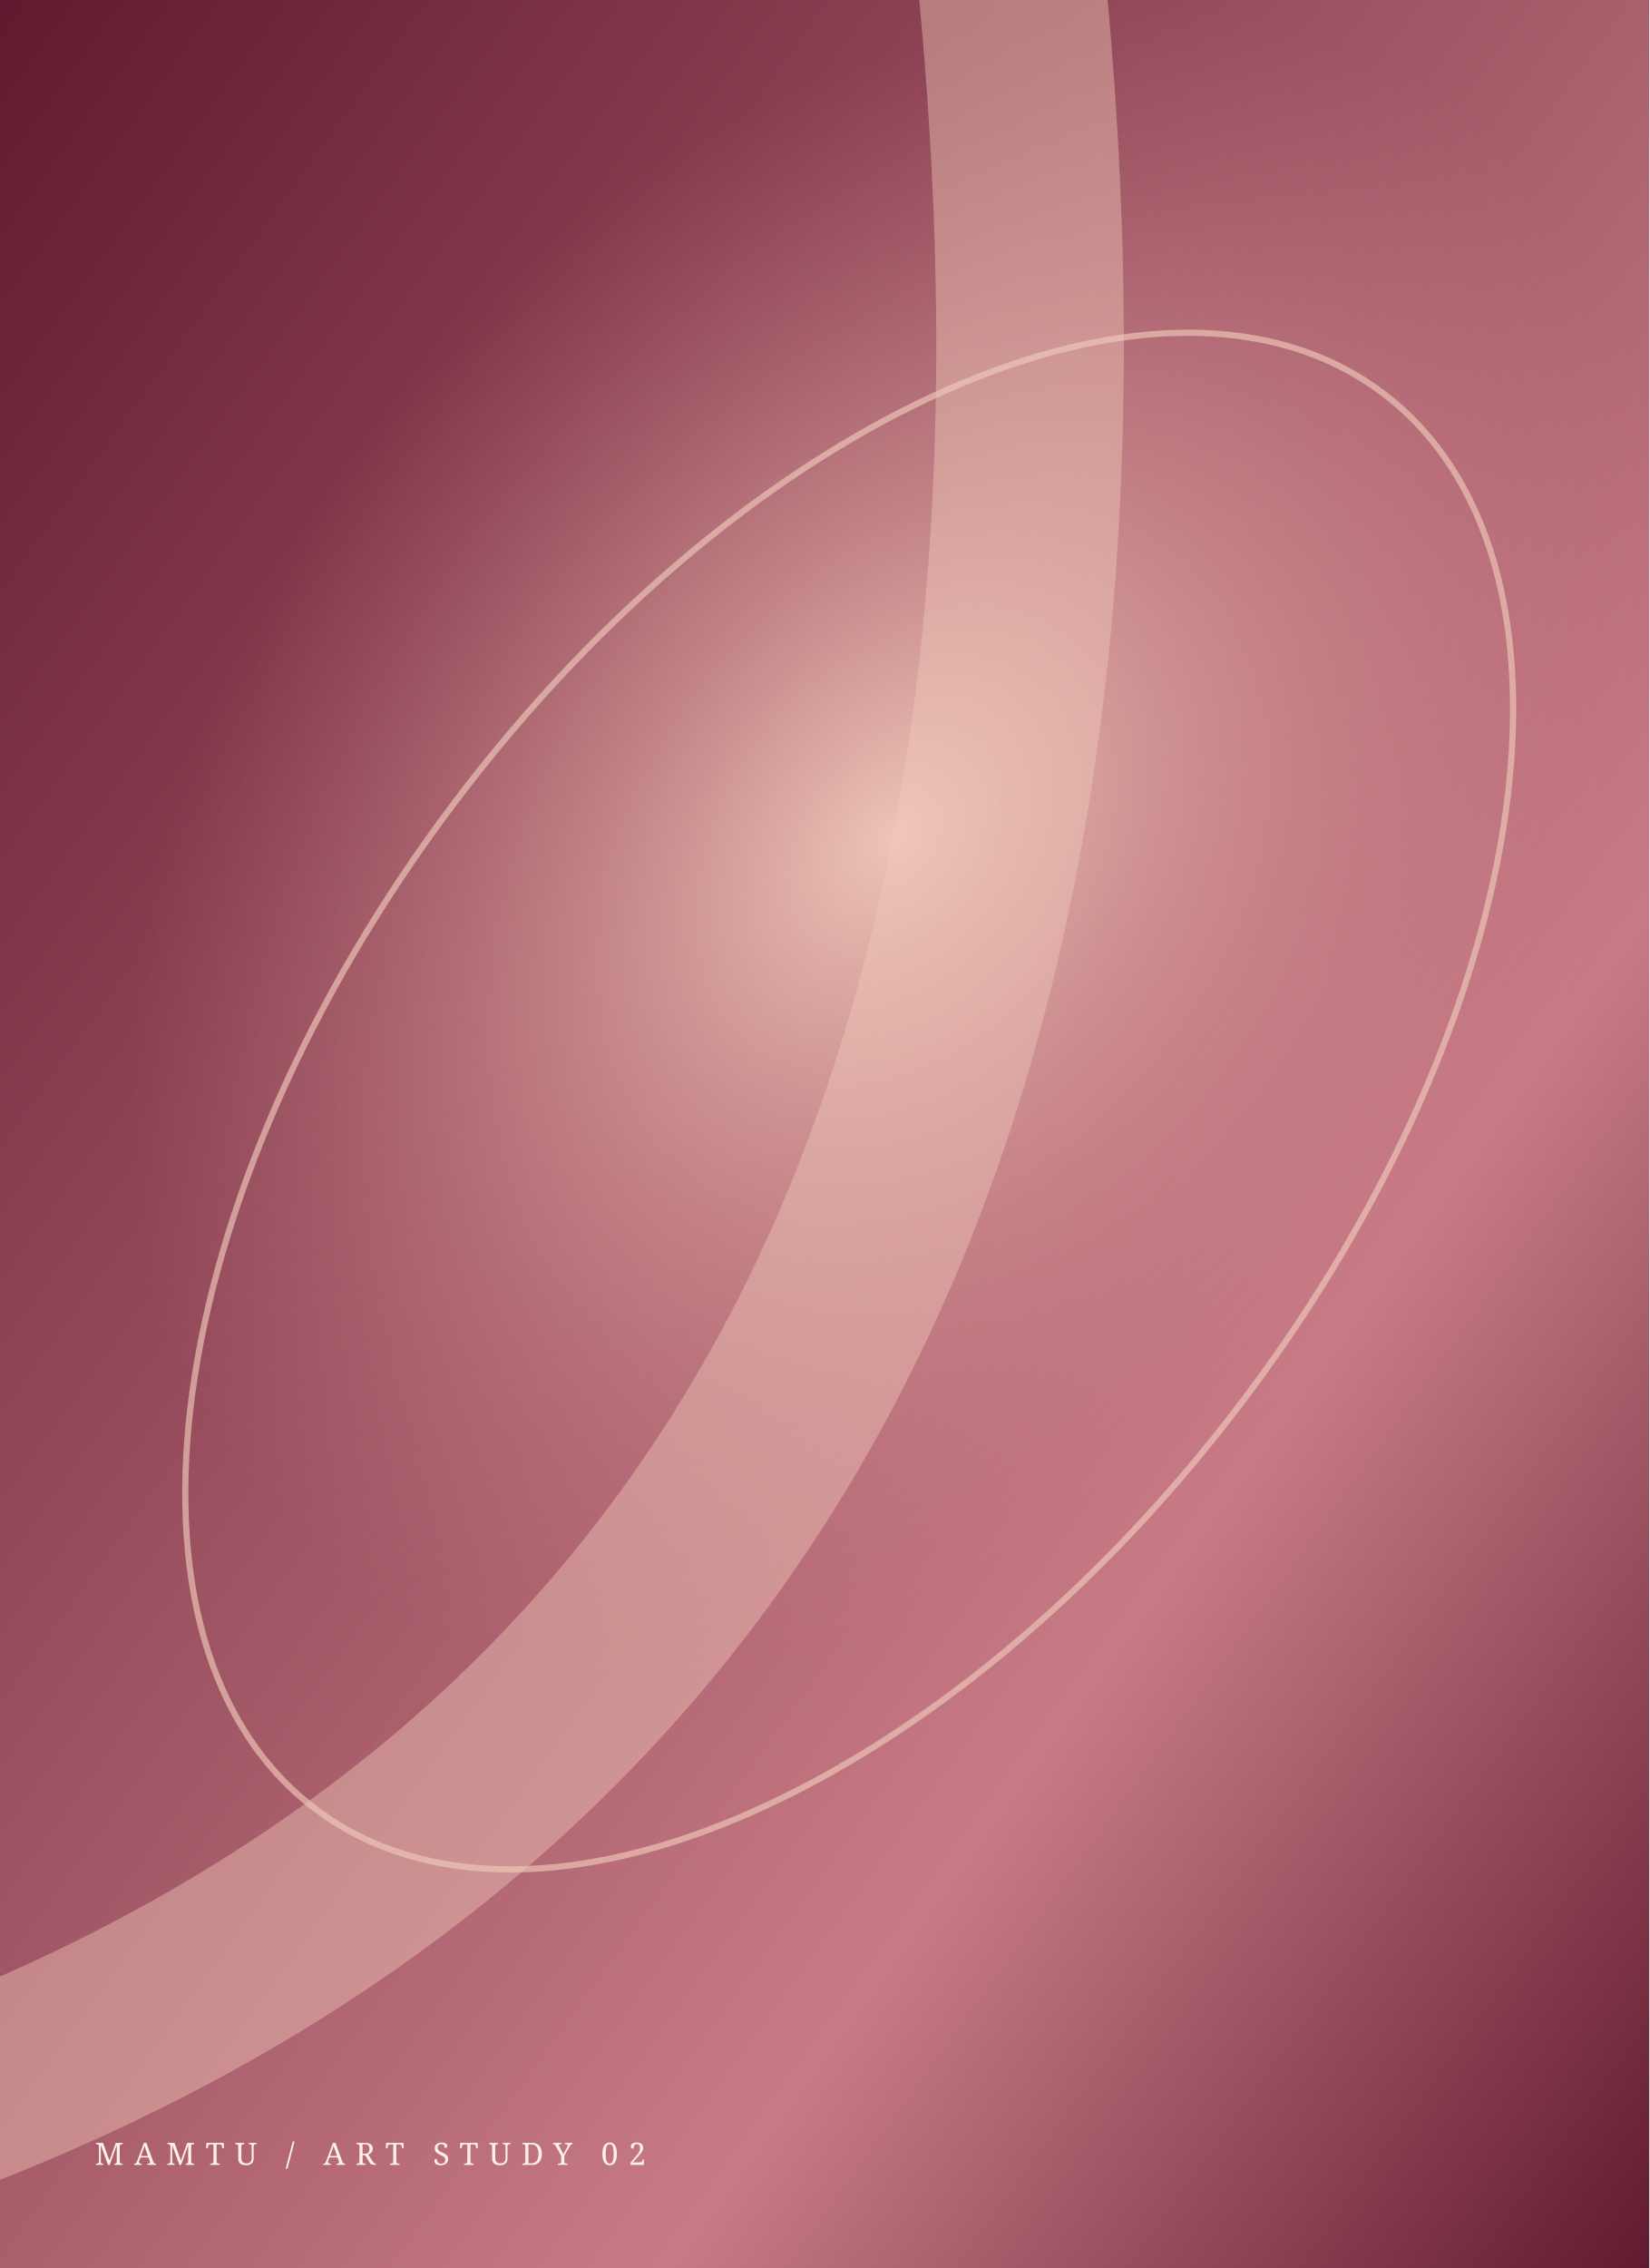
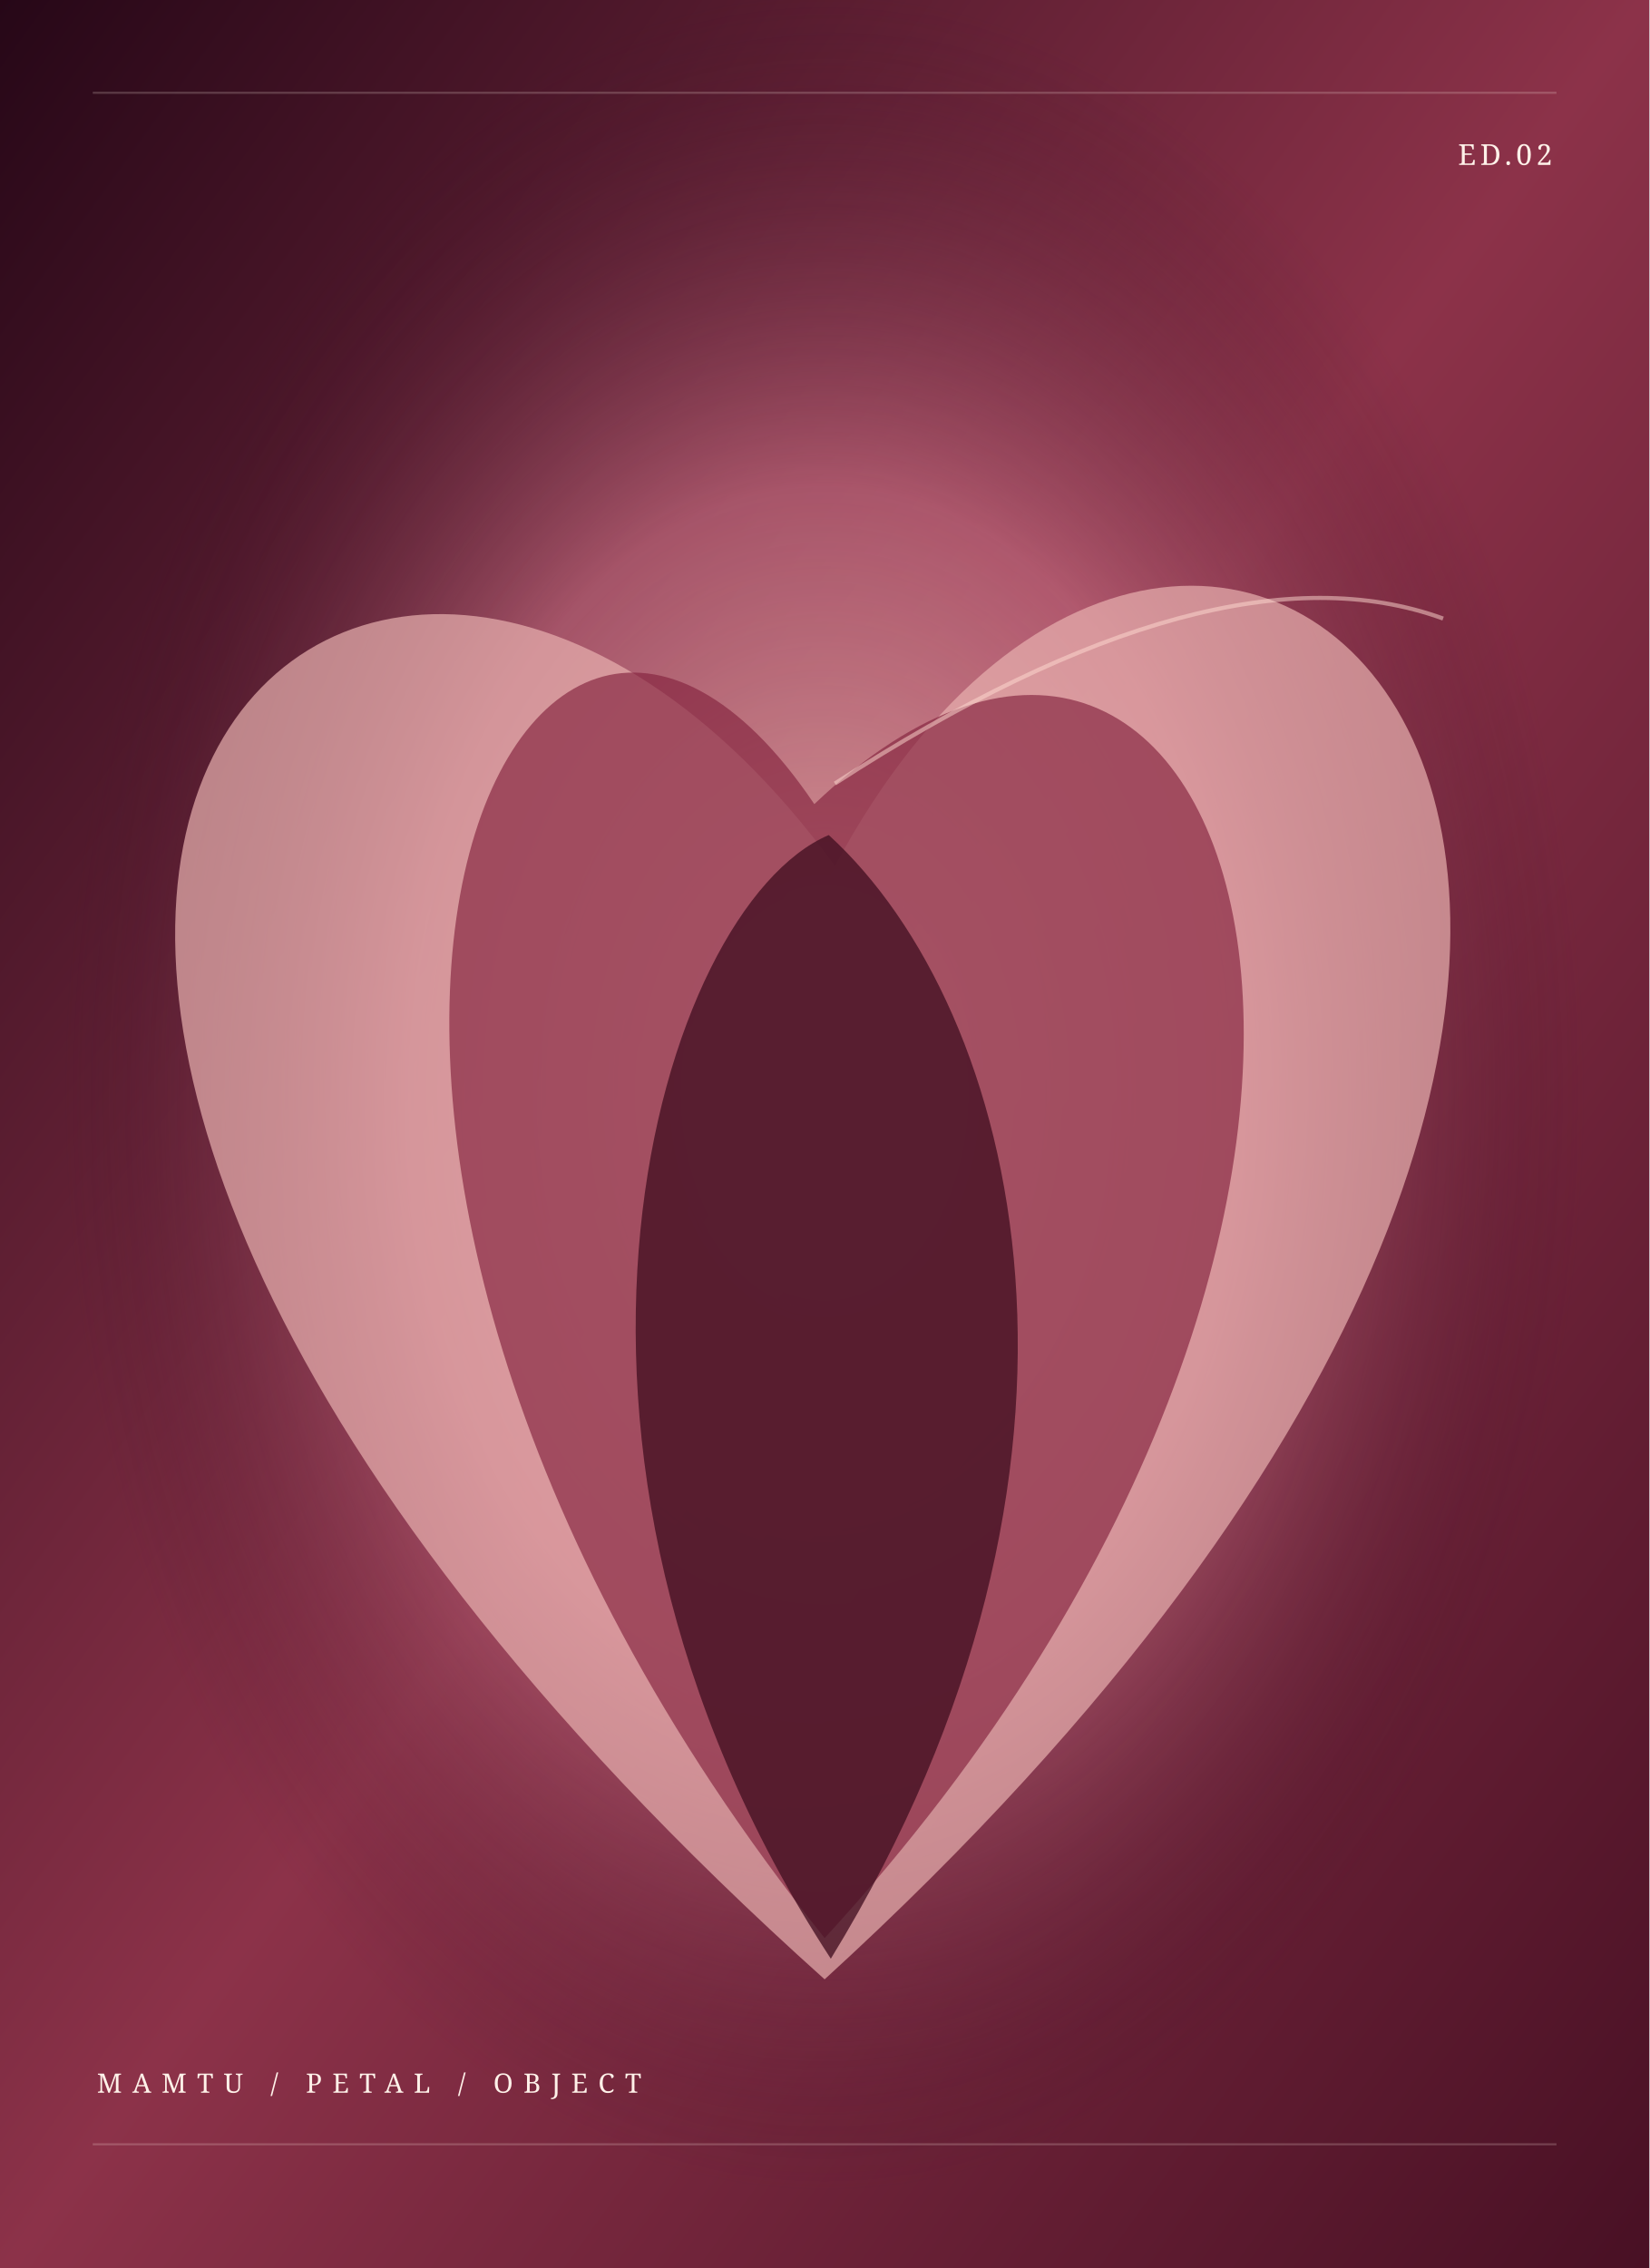
- <svg xmlns="http://www.w3.org/2000/svg" viewBox="0 0 800 1100" role="img" aria-label="Original abstract crimson artwork">
+ <svg xmlns="http://www.w3.org/2000/svg" width="800" height="1100" viewBox="0 0 800 1100" role="img" aria-label="MAMTU original editorial placeholder illustration 02">
  <defs>
-     <linearGradient id="b" x2="1" y2="1">
-       <stop stop-color="#60192e" />
-       <stop offset=".7" stop-color="#c87b86" />
-       <stop offset="1" stop-color="#60192e" />
+     <linearGradient id="bg" x1="0" x2="1" y1="0" y2="1">
+       <stop stop-color="#260717" />
+       <stop offset=".5" stop-color="#8c3249" />
+       <stop offset="1" stop-color="#481024" />
+     </linearGradient>
+     <linearGradient id="velvet" x1="0" x2=".9">
+       <stop stop-color="#3a0617" />
+       <stop offset=".5" stop-color="#7c2e41" />
+       <stop offset="1" stop-color="#260615" />
+     </linearGradient>
+     <linearGradient id="fold">
+       <stop stop-color="#e2a1a0" />
+       <stop offset=".65" stop-color="#8a354c" />
+       <stop offset="1" stop-color="#3f0b20" />
+     </linearGradient>
+     <linearGradient id="fold2">
+       <stop stop-color="#290716" />
+       <stop offset=".7" stop-color="#da8494" />
+       <stop offset="1" stop-color="#682039" />
    </linearGradient>
    <radialGradient id="glow">
-       <stop stop-color="#f0c9b9" stop-opacity=".96" />
-       <stop offset="1" stop-color="#c87b86" stop-opacity="0" />
+       <stop stop-color="#f0c4b7" />
+       <stop offset=".55" stop-color="#cf7589" stop-opacity=".7" />
+       <stop offset="1" stop-color="#3b0c22" stop-opacity="0" />
+     </radialGradient>
+     <radialGradient id="eclipse">
+       <stop stop-color="#f0bdab" />
+       <stop offset=".8" stop-color="#c47a8c" />
+       <stop offset="1" stop-color="#f5dfc8" />
    </radialGradient>
  </defs>
-   <rect width="800" height="1100" fill="url(#b)" />
-   <ellipse cx="370" cy="405" rx="320" ry="450" fill="url(#glow)" transform="rotate(37 400 500)" />
-   <path d="M -120 1050 Q 610 840 480 -100" fill="none" stroke="#f0c9b9" stroke-width="91" opacity=".43" />
-   <ellipse cx="430" cy="520" rx="240" ry="430" fill="none" stroke="#f0c9b9" stroke-width="3" opacity=".65" transform="rotate(37 400 500)" />
-   <text x="46" y="1050" font-family="Georgia,serif" font-size="15" letter-spacing="5" fill="#fff1ea">MAMTU / ART STUDY 02</text>
+   <rect width="800" height="1100" fill="#522137" />
+   <rect width="800" height="1100" fill="url(#bg)" />
+   <ellipse cx="400" cy="530" rx="370" ry="540" fill="url(#glow)" opacity=".85" />
+   <path d="M400 960C-180 440 175 105 405 420C590 75 975 435 400 960Z" fill="#e9b1b0" fill-opacity=".7" />
+   <path d="M400 940C80 540 250 175 395 390C600 195 735 575 400 940Z" fill="#84233f" fill-opacity=".66" />
+   <path d="M403 950C240 700 320 440 402 405C495 490 550 710 403 950Z" fill="#431021" opacity=".78" />
+   <path d="M405 380Q590 260 700 300" stroke="#ffdcd1" stroke-width="2" fill="none" opacity=".5" />
+   <path d="M45 45h710M45 1040h710" stroke="#fff1e9" stroke-opacity=".2" stroke-width="1" />
+   <text x="47" y="1015" fill="#fff1e9" font-size="13" letter-spacing="5" font-family="Georgia,serif">MAMTU / PETAL / OBJECT</text>
+   <text x="753" y="80" fill="#fff1e9" font-size="14" letter-spacing="2" font-family="Georgia,serif" text-anchor="end">ED.02</text>
</svg>
